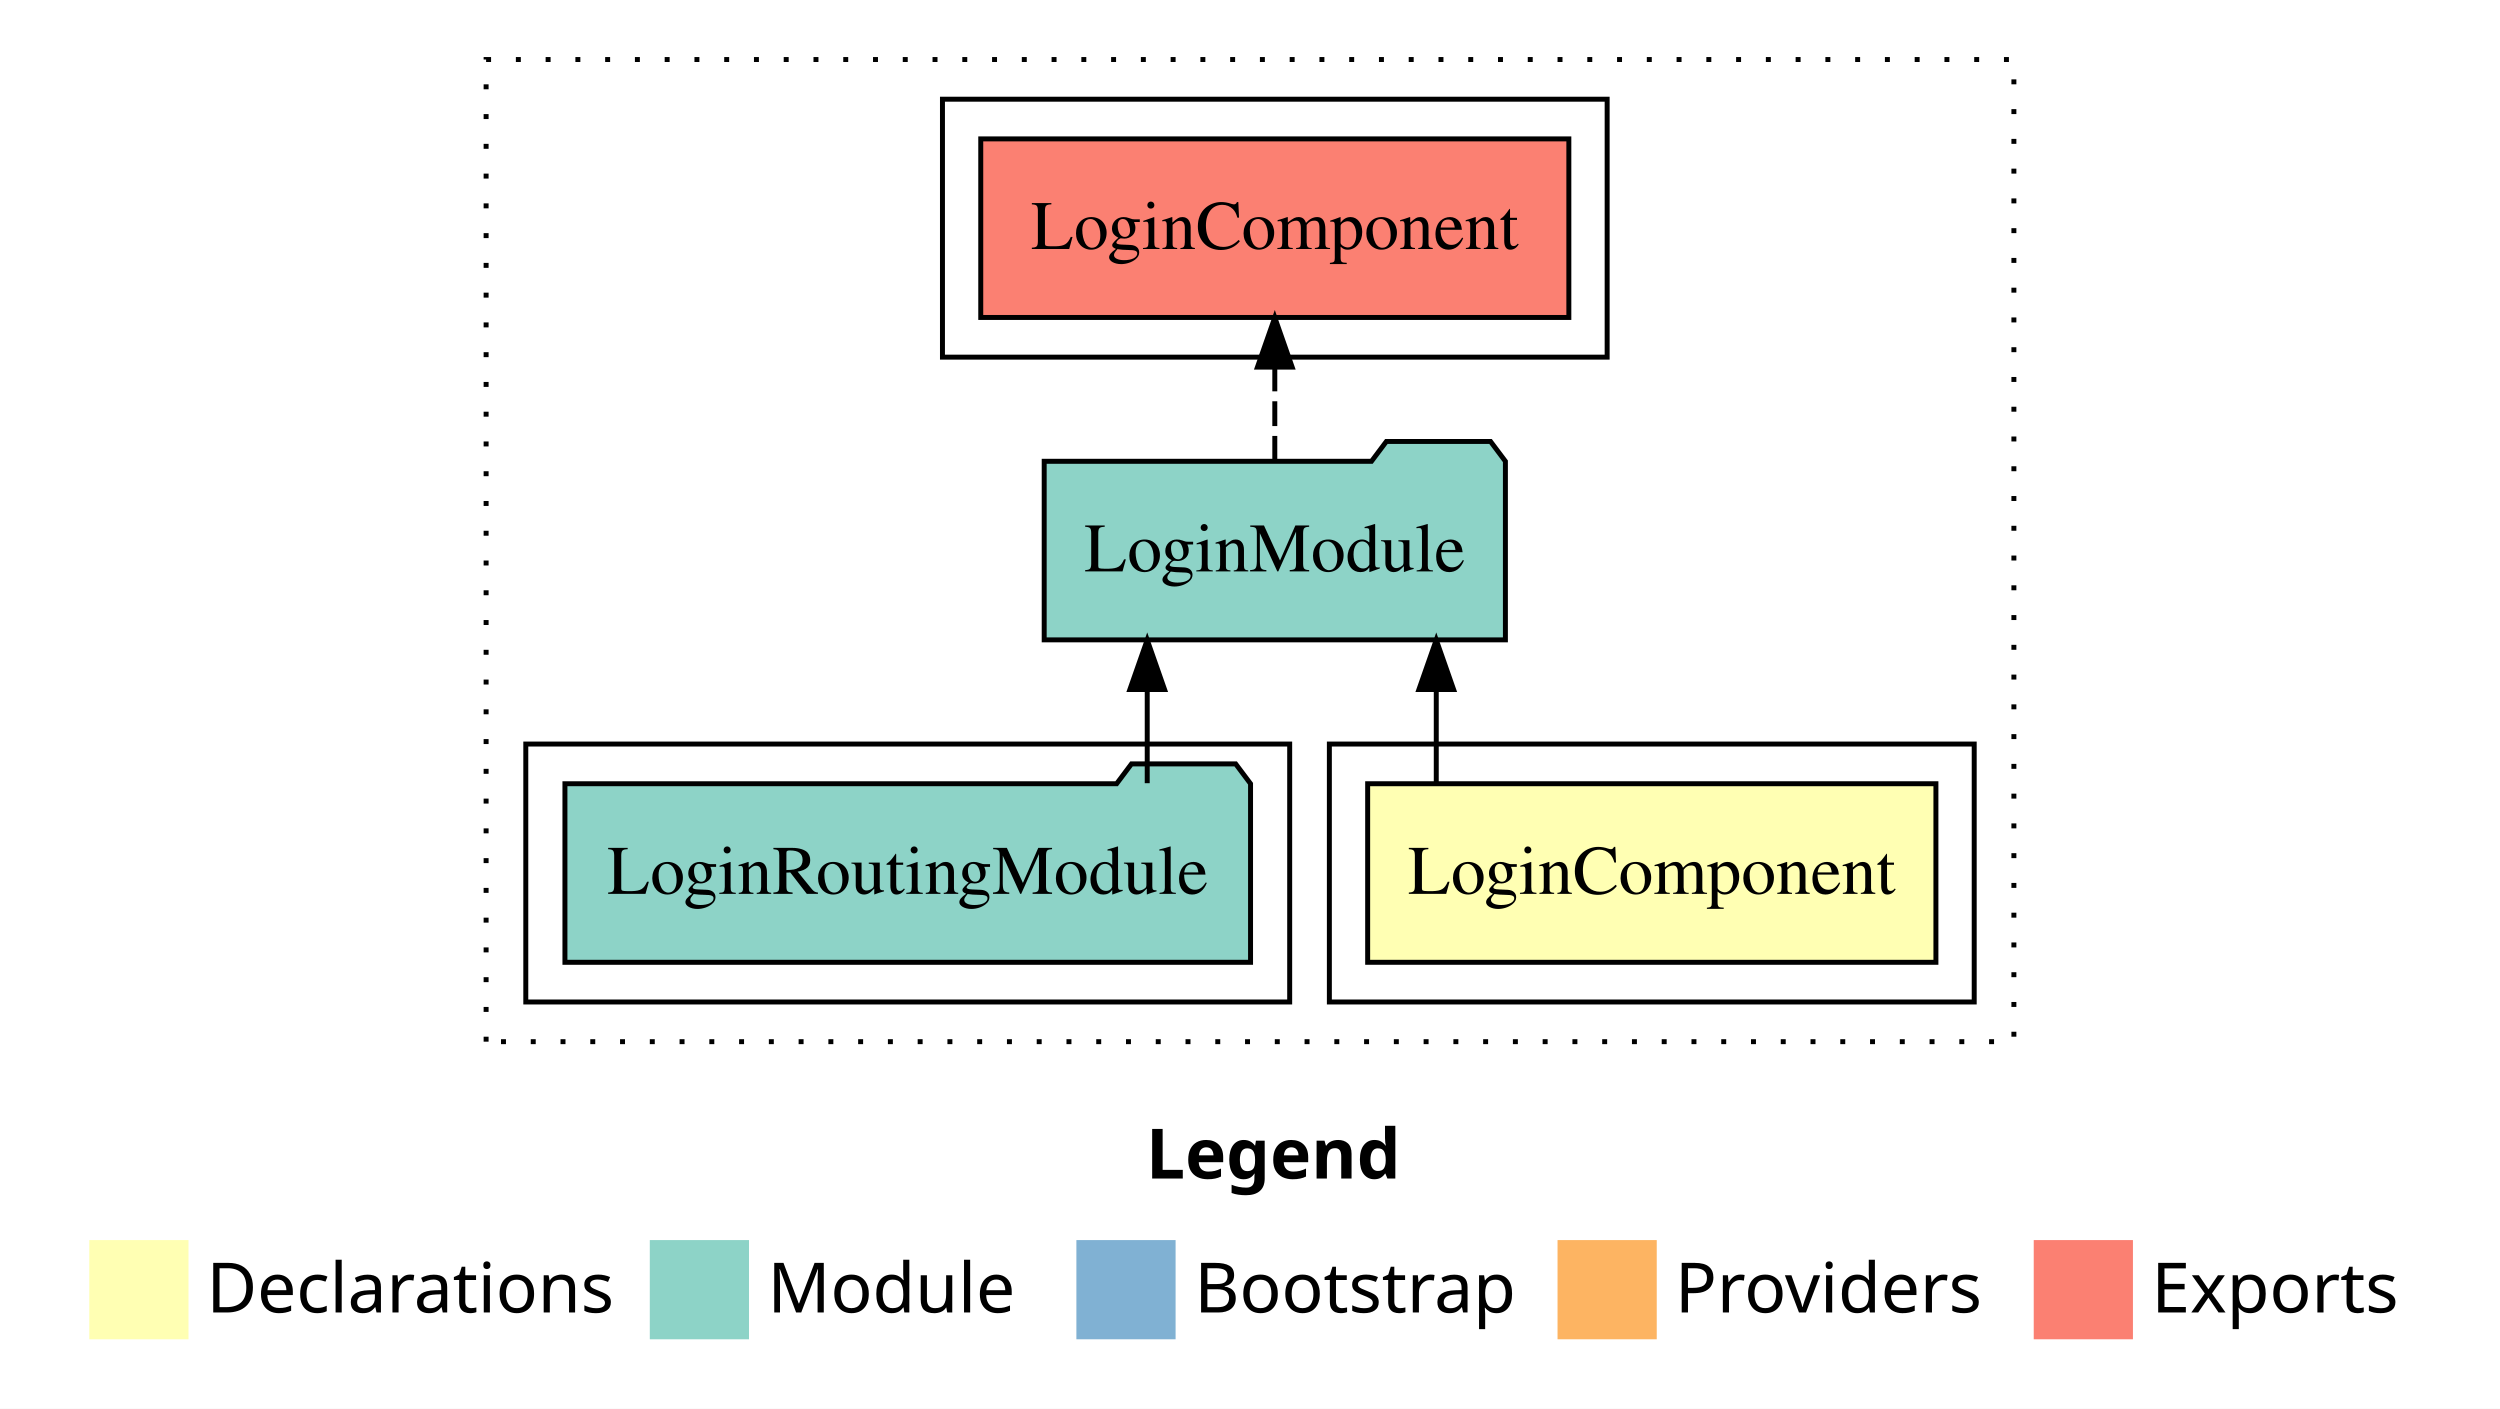
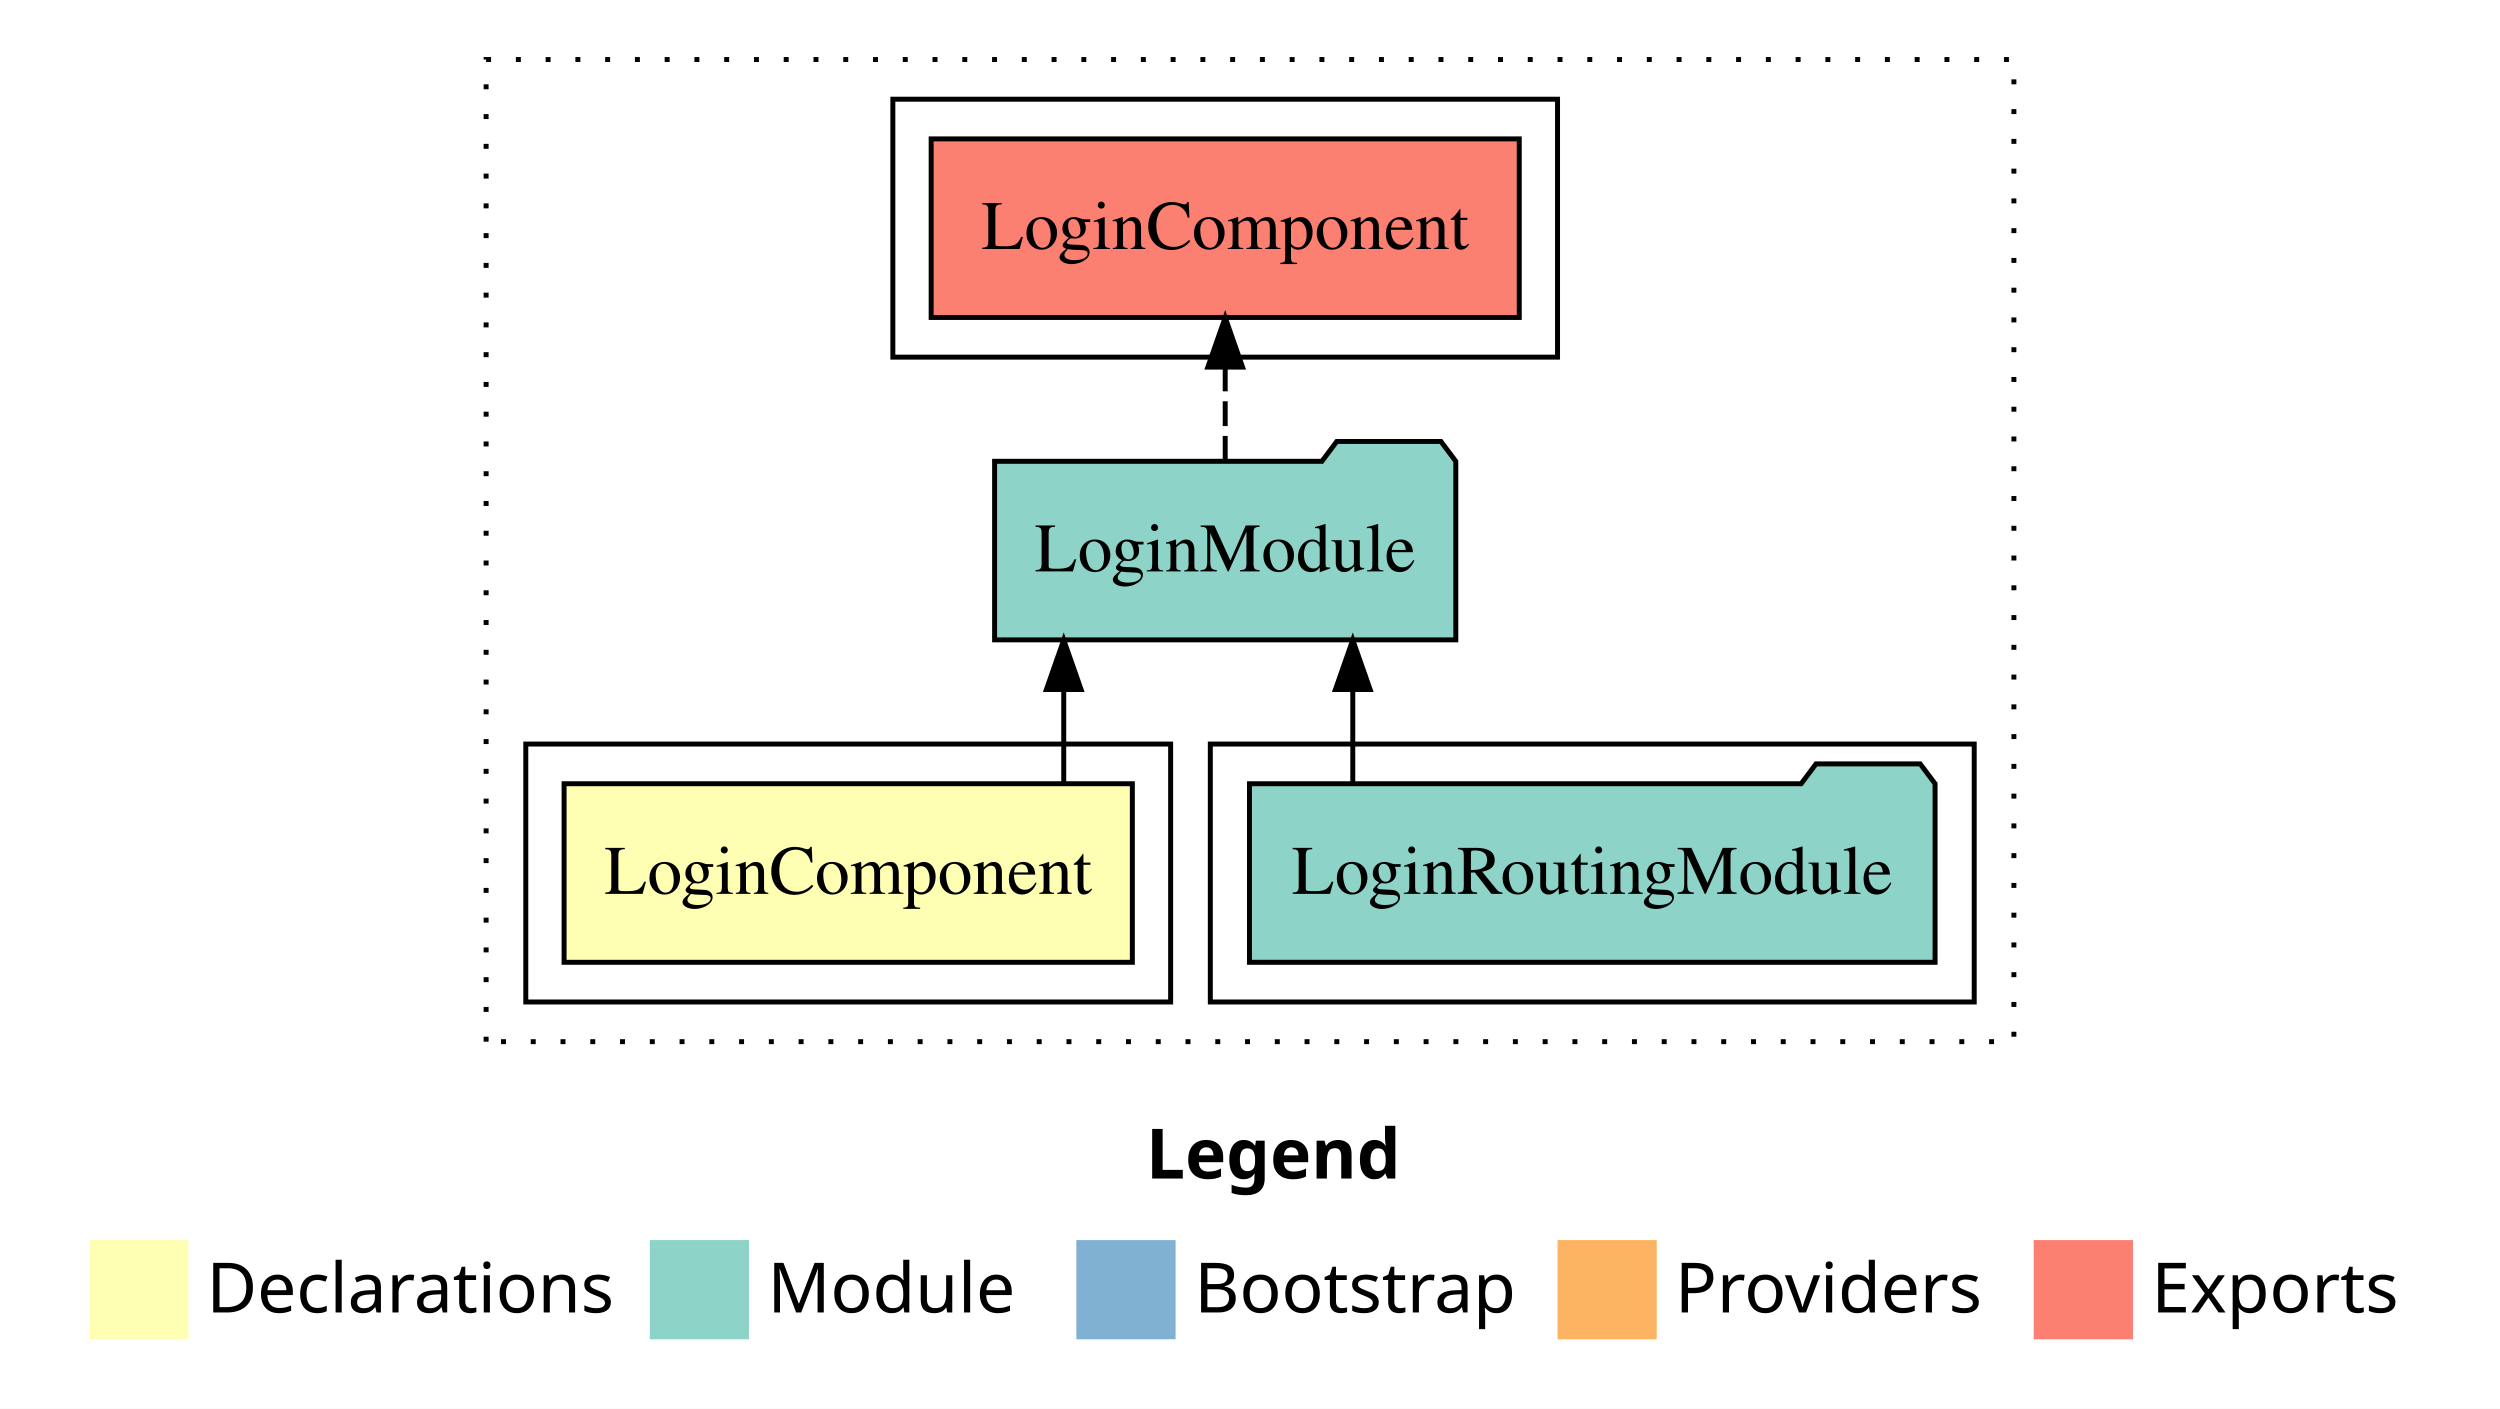
<svg xmlns="http://www.w3.org/2000/svg" width="504pt" height="284pt" viewBox="0.00 0.00 504.00 284.00">
  <g id="graph0" class="graph" transform="scale(1 1) rotate(0) translate(4 280)">
    <polygon fill="white" stroke="transparent" points="-4,4 -4,-280 500,-280 500,4 -4,4" />
    <text text-anchor="start" x="227.01" y="-42.4" font-family="sans-serif" font-weight="bold" font-size="14.00">Legend</text>
    <polygon fill="#ffffb3" stroke="transparent" points="14,-10 14,-30 34,-30 34,-10 14,-10" />
    <text text-anchor="start" x="37.63" y="-15.4" font-family="sans-serif" font-size="14.00">  Declarations</text>
    <polygon fill="#8dd3c7" stroke="transparent" points="127,-10 127,-30 147,-30 147,-10 127,-10" />
    <text text-anchor="start" x="150.73" y="-15.4" font-family="sans-serif" font-size="14.00">  Module</text>
    <polygon fill="#80b1d3" stroke="transparent" points="213,-10 213,-30 233,-30 233,-10 213,-10" />
    <text text-anchor="start" x="236.78" y="-15.4" font-family="sans-serif" font-size="14.00">  Bootstrap</text>
    <polygon fill="#fdb462" stroke="transparent" points="310,-10 310,-30 330,-30 330,-10 310,-10" />
    <text text-anchor="start" x="333.67" y="-15.4" font-family="sans-serif" font-size="14.00">  Providers</text>
    <polygon fill="#fb8072" stroke="transparent" points="406,-10 406,-30 426,-30 426,-10 406,-10" />
    <text text-anchor="start" x="429.73" y="-15.4" font-family="sans-serif" font-size="14.00">  Exports</text>
    <g id="clust1" class="cluster">
      <polygon fill="none" stroke="black" stroke-dasharray="1,5" points="94,-70 94,-268 402,-268 402,-70 94,-70" />
    </g>
    <g id="clust5" class="cluster">
-       <polygon fill="none" stroke="black" points="186,-208 186,-260 320,-260 320,-208 186,-208" />
+       <polygon fill="none" stroke="black" points="176,-208 176,-260 310,-260 310,-208 176,-208" />
+     </g>
+     <g id="clust4" class="cluster">
+       <polygon fill="none" stroke="black" points="240,-78 240,-130 394,-130 394,-78 240,-78" />
    </g>
    <g id="clust2" class="cluster">
-       <polygon fill="none" stroke="black" points="264,-78 264,-130 394,-130 394,-78 264,-78" />
-     </g>
-     <g id="clust4" class="cluster">
-       <polygon fill="none" stroke="black" points="102,-78 102,-130 256,-130 256,-78 102,-78" />
+       <polygon fill="none" stroke="black" points="102,-78 102,-130 232,-130 232,-78 102,-78" />
    </g>
    <g id="node1" class="node">
-       <polygon fill="#ffffb3" stroke="black" points="386.28,-122 271.72,-122 271.72,-86 386.28,-86 386.28,-122" />
-       <text text-anchor="middle" x="329" y="-99.8" font-family="Times,serif" font-size="14.00">LoginComponent</text>
+       <polygon fill="#ffffb3" stroke="black" points="224.28,-122 109.72,-122 109.72,-86 224.28,-86 224.28,-122" />
+       <text text-anchor="middle" x="167" y="-99.8" font-family="Times,serif" font-size="14.00">LoginComponent</text>
    </g>
    <g id="node2" class="node">
-       <polygon fill="#8dd3c7" stroke="black" points="299.49,-187 296.49,-191 275.49,-191 272.49,-187 206.51,-187 206.51,-151 299.49,-151 299.49,-187" />
-       <text text-anchor="middle" x="253" y="-164.8" font-family="Times,serif" font-size="14.00">LoginModule</text>
+       <polygon fill="#8dd3c7" stroke="black" points="289.49,-187 286.49,-191 265.49,-191 262.49,-187 196.51,-187 196.51,-151 289.49,-151 289.49,-187" />
+       <text text-anchor="middle" x="243" y="-164.8" font-family="Times,serif" font-size="14.00">LoginModule</text>
    </g>
    <g id="edge1" class="edge">
-       <path fill="none" stroke="black" d="M285.55,-122.11C285.55,-122.11 285.55,-140.99 285.55,-140.99" />
-       <polygon fill="black" stroke="black" points="282.05,-140.99 285.55,-150.99 289.05,-140.99 282.05,-140.99" />
+       <path fill="none" stroke="black" d="M210.45,-122.11C210.45,-122.11 210.45,-140.99 210.45,-140.99" />
+       <polygon fill="black" stroke="black" points="206.95,-140.99 210.45,-150.99 213.95,-140.99 206.95,-140.99" />
    </g>
    <g id="node4" class="node">
-       <polygon fill="#fb8072" stroke="black" points="312.28,-252 193.72,-252 193.72,-216 312.28,-216 312.28,-252" />
-       <text text-anchor="middle" x="253" y="-229.8" font-family="Times,serif" font-size="14.00">LoginComponent </text>
+       <polygon fill="#fb8072" stroke="black" points="302.28,-252 183.72,-252 183.72,-216 302.28,-216 302.28,-252" />
+       <text text-anchor="middle" x="243" y="-229.8" font-family="Times,serif" font-size="14.00">LoginComponent </text>
    </g>
    <g id="edge3" class="edge">
-       <path fill="none" stroke="black" stroke-dasharray="5,2" d="M253,-187.11C253,-187.11 253,-205.99 253,-205.99" />
-       <polygon fill="black" stroke="black" points="249.5,-205.99 253,-215.99 256.5,-205.99 249.5,-205.99" />
+       <path fill="none" stroke="black" stroke-dasharray="5,2" d="M243,-187.11C243,-187.11 243,-205.99 243,-205.99" />
+       <polygon fill="black" stroke="black" points="239.5,-205.99 243,-215.99 246.5,-205.99 239.5,-205.99" />
    </g>
    <g id="node3" class="node">
-       <polygon fill="#8dd3c7" stroke="black" points="248.11,-122 245.11,-126 224.11,-126 221.11,-122 109.89,-122 109.89,-86 248.11,-86 248.11,-122" />
-       <text text-anchor="middle" x="179" y="-99.8" font-family="Times,serif" font-size="14.00">LoginRoutingModule</text>
+       <polygon fill="#8dd3c7" stroke="black" points="386.11,-122 383.11,-126 362.11,-126 359.11,-122 247.89,-122 247.89,-86 386.11,-86 386.11,-122" />
+       <text text-anchor="middle" x="317" y="-99.8" font-family="Times,serif" font-size="14.00">LoginRoutingModule</text>
    </g>
    <g id="edge2" class="edge">
-       <path fill="none" stroke="black" d="M227.28,-122.11C227.28,-122.11 227.28,-140.99 227.28,-140.99" />
-       <polygon fill="black" stroke="black" points="223.78,-140.99 227.28,-150.99 230.78,-140.99 223.78,-140.99" />
+       <path fill="none" stroke="black" d="M268.72,-122.11C268.72,-122.11 268.72,-140.99 268.72,-140.99" />
+       <polygon fill="black" stroke="black" points="265.22,-140.99 268.72,-150.99 272.22,-140.99 265.22,-140.99" />
    </g>
  </g>
</svg>
